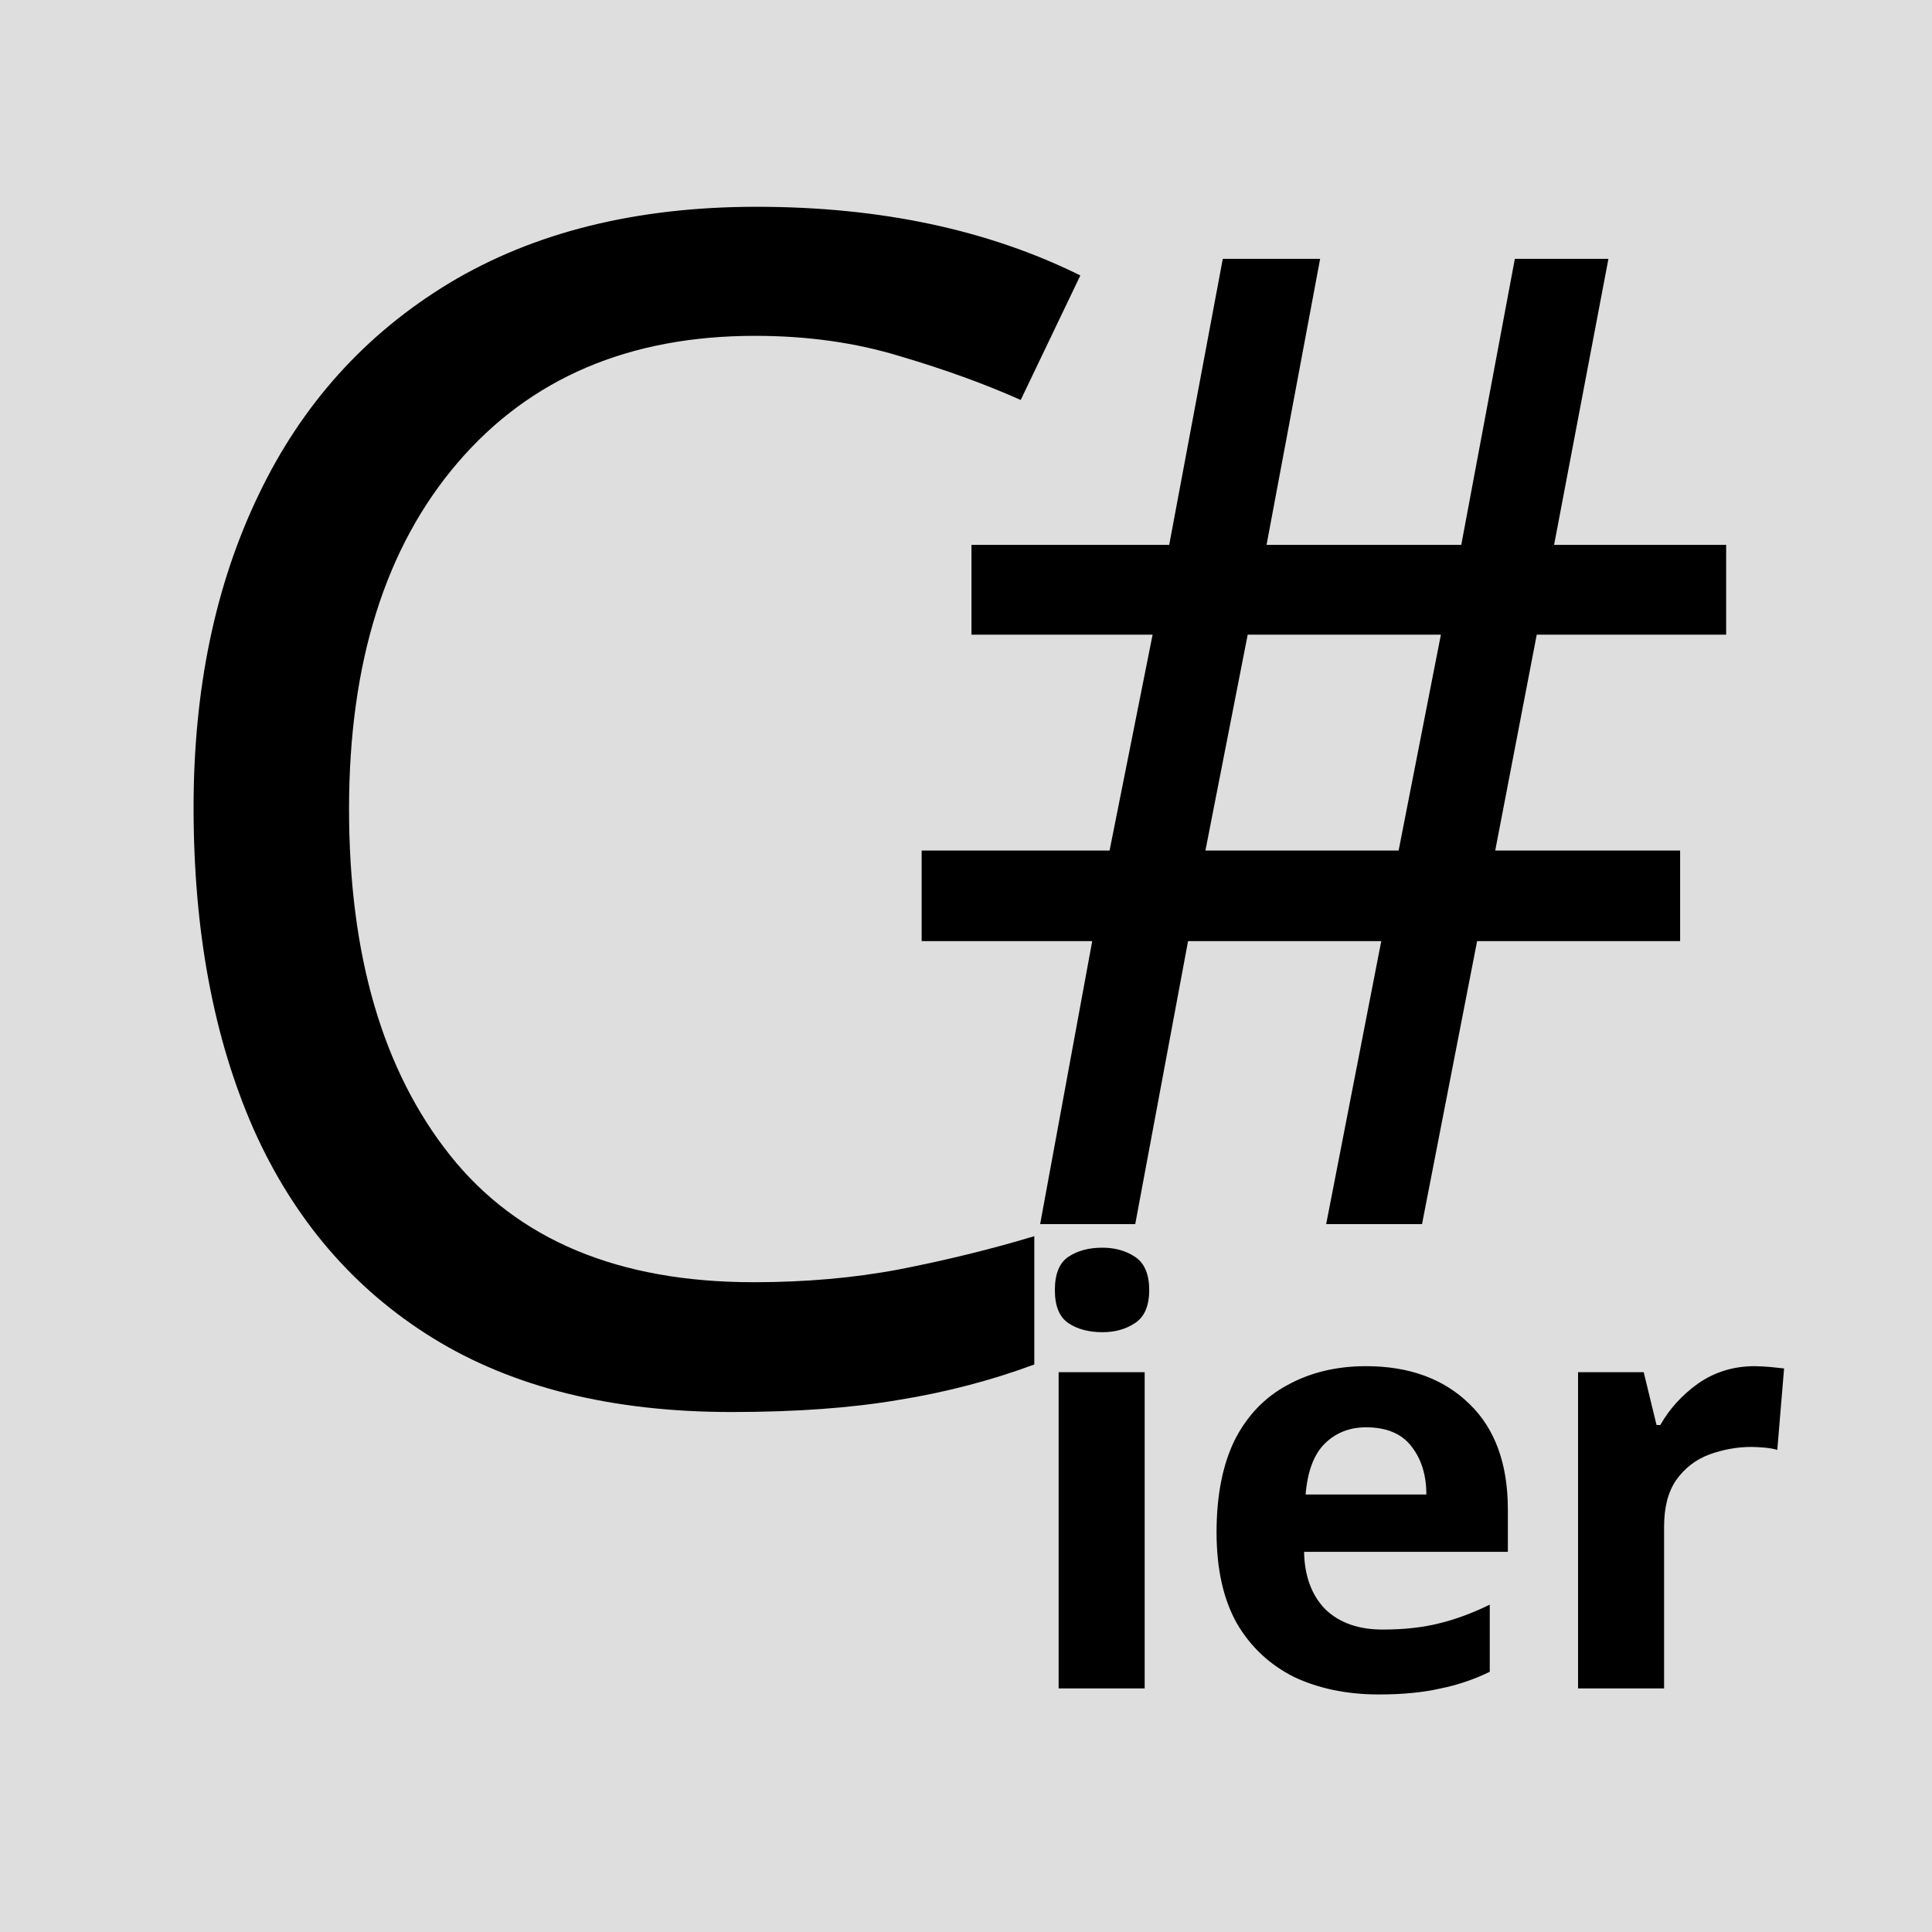
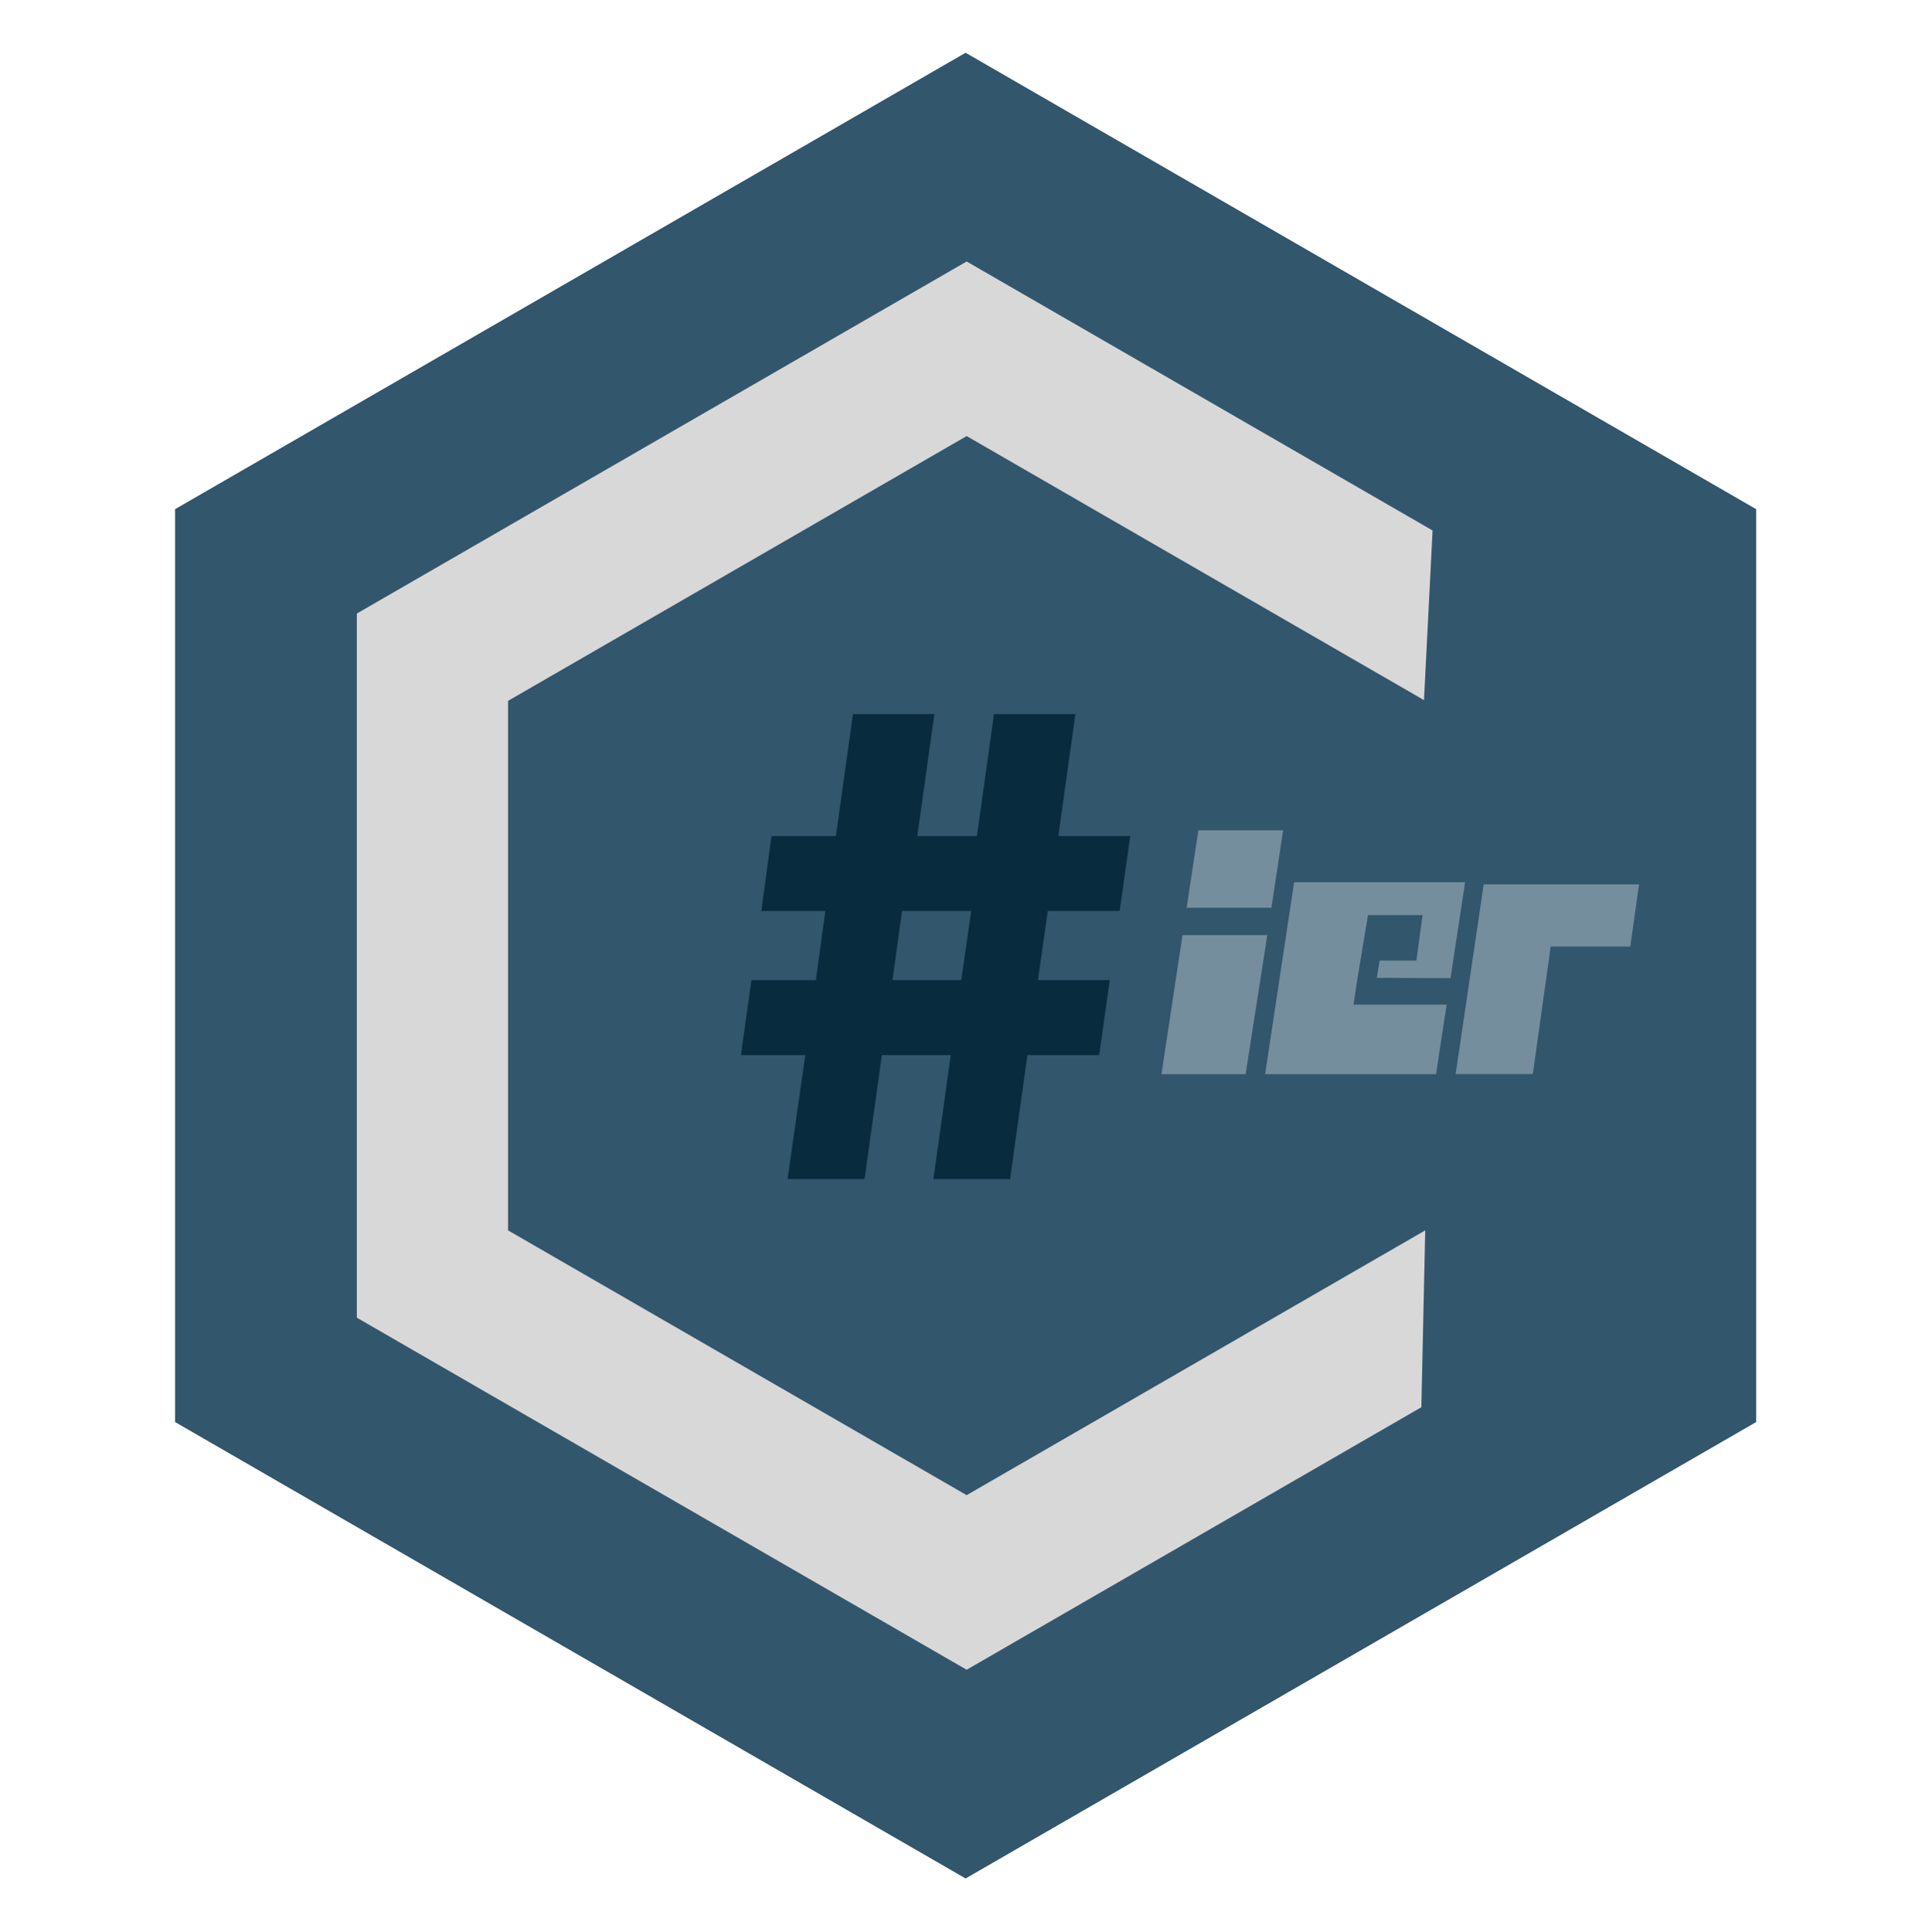
- <svg xmlns="http://www.w3.org/2000/svg" width="40" height="40">
-   <path style="fill: #dedede; fill-opacity: 1" d="M0 0h40v40H0z" />
-   <text xml:space="preserve" style="       font-style: normal;       font-variant: normal;       font-weight: 400;       font-stretch: normal;       font-size: 34px;       line-height: 1.25;       font-family: Corbel;       -inkscape-font-specification: Corbel;     " x="1.929" y="28.888">
-     <tspan x="1.929" y="28.888">C</tspan>
-   </text>
-   <text xml:space="preserve" style="       font-style: normal;       font-variant: normal;       font-weight: 400;       font-stretch: normal;       font-size: 28px;       line-height: 1.25;       font-family: Corbel;       -inkscape-font-specification: Corbel;     " x="18.377" y="25.343">
-     <tspan x="18.377" y="25.343">#</tspan>
-   </text>
-   <g>
-     <text xml:space="preserve" style="         font-style: normal;         font-variant: normal;         font-weight: 700;         font-stretch: normal;         font-size: 12px;         line-height: 2.05;         font-family: Corbel;         -inkscape-font-specification: 'Corbel Bold';         fill: #000;       " x="20.98" y="34.956">
-       <tspan x="20.98" y="34.956">ier</tspan>
-     </text>
-   </g>
+ <svg xmlns="http://www.w3.org/2000/svg" id="Layer_1" data-name="Layer 1" viewBox="0 0 607.13 607.13">
+   <defs>
+     <style>.cls-1{fill:#32566c;}.cls-2{fill:#d8d8d8;}.cls-3{fill:#748e9e;}.cls-4{fill:#092b3e;}</style>
+   </defs>
+   <polygon class="cls-1" points="55.03 447.06 55.03 160.07 303.56 16.58 552.1 160.07 552.1 447.06 303.56 590.55 55.03 447.06" />
+   <polyline class="cls-2" points="448.06 386.8 303.89 470.04 159.72 386.8 159.72 220.33 303.89 137.09 447.67 220.1 450.37 166.77 303.89 82.2 112.18 192.88 112.18 414.25 303.89 524.93 446.84 442.4" />
+   <polygon class="cls-3" points="399.7 285.39 373.05 285.39 376.74 261.01 403.39 261.01 399.7 285.39" />
+   <path class="cls-4" d="M323,331.68l-5.46,39h-24.1l5.46-39H277.25l-5.46,39h-24.2l5.57-39H232.92l3.32-23.56h20.24l3-21.73H239.34l3.21-23.56h20.24l5.36-38.34h25.59l-5.35,38.34h18.74l5.35-38.34h25.6l-5.36,38.34h22.6L352,286.39H329.4l-3.1,21.73h22.59l-3.32,23.56Zm-17.67-45.29H283.57l-3,21.73H302.2Z" />
+   <polygon class="cls-3" points="365.14 337.69 391.6 337.69 398.41 293.98 371.75 293.98 365.14 337.69" />
+   <polygon class="cls-3" points="466.44 278.02 515.29 278.02 512.52 297.58 487.5 297.58 481.88 337.66 457.62 337.66 466.44 278.02" />
+   <polygon class="cls-3" points="460.6 277.33 406.85 277.33 397.72 337.69 451.47 337.69 454.78 315.83 425.55 315.83 425.51 315.83 426.77 307.51 430.07 287.68 447.23 287.68 445.28 301.97 433.73 301.97 432.85 307.41 456.01 307.51 460.6 277.33" />
</svg>
